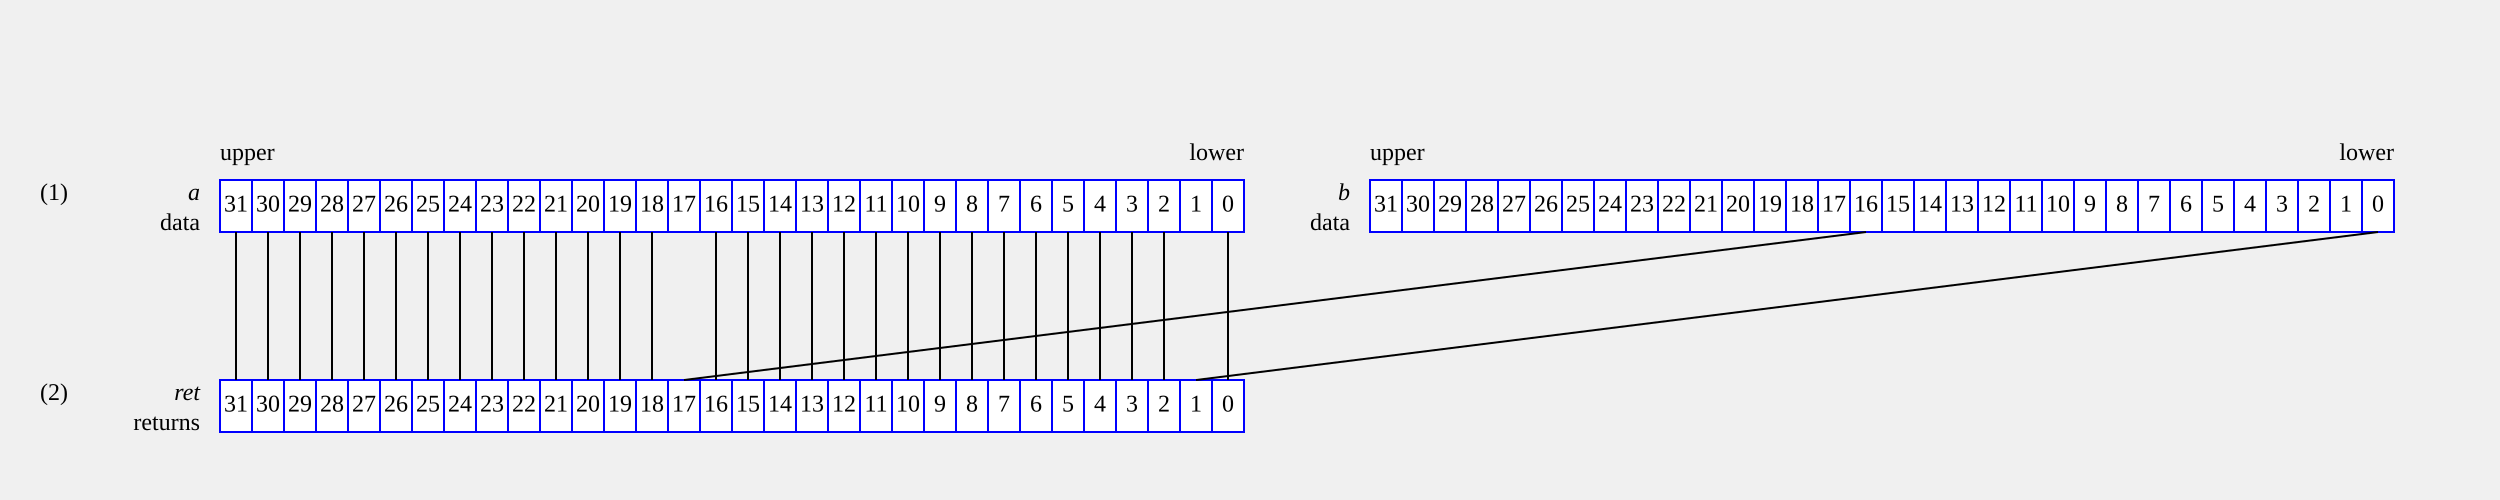
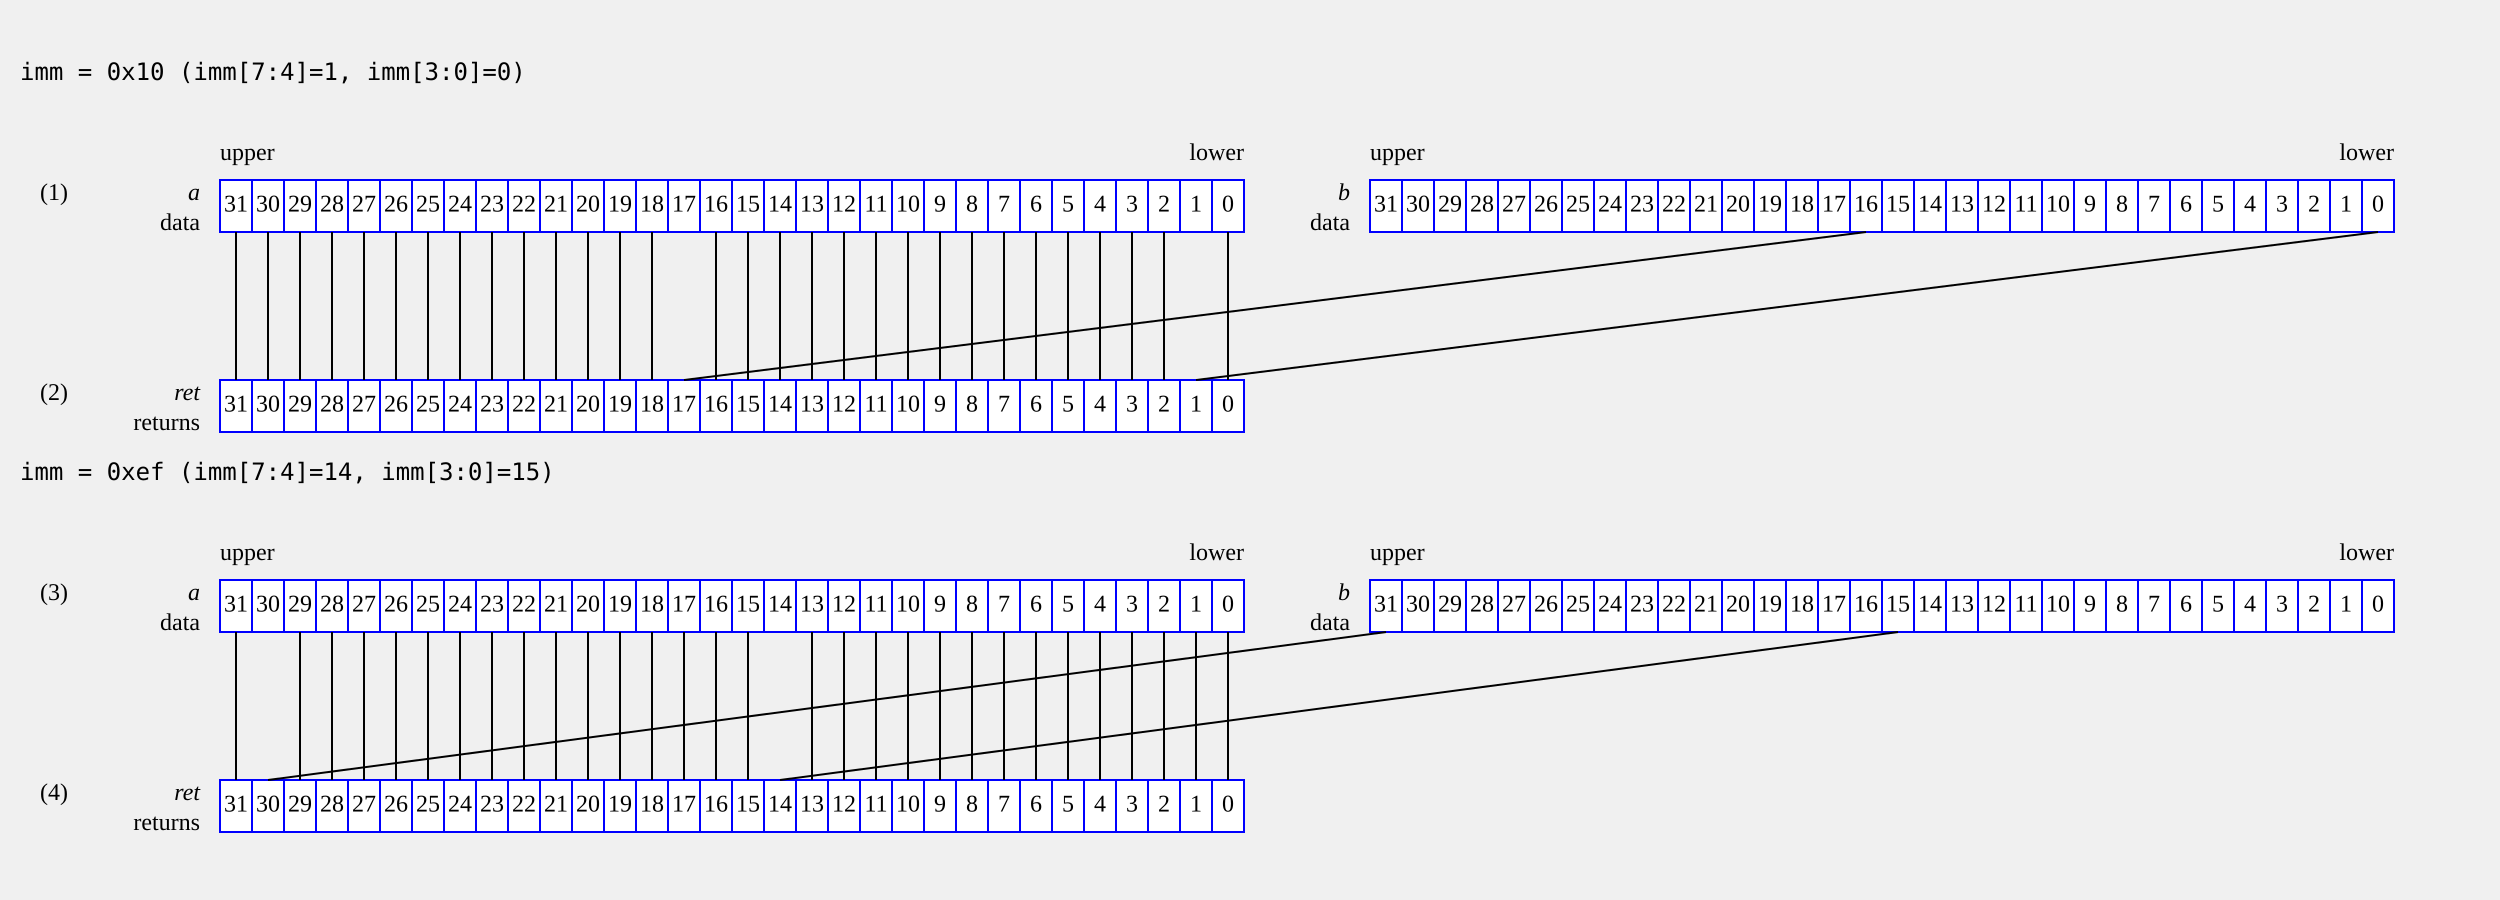
- <svg xmlns="http://www.w3.org/2000/svg" version="1.1" width="1250" height="250">
+ <svg xmlns="http://www.w3.org/2000/svg" version="1.1" width="1250" height="450">
+   <text x="10" y="40" font-family="monospace">imm = 0x10 (imm[7:4]=1, imm[3:0]=0)</text>
  <text x="20" y="100">(1)</text>
  <text x="100" y="100" text-anchor="end" font-style="italic">a</text>
  <text x="100" y="115" text-anchor="end">data</text>
  <rect x="110" y="90" width="16" height="26" fill="white" stroke="blue" />
  <text x="118" y="103" text-anchor="middle" dominant-baseline="middle">31</text>
  <rect x="126" y="90" width="16" height="26" fill="white" stroke="blue" />
  <text x="134" y="103" text-anchor="middle" dominant-baseline="middle">30</text>
  <rect x="142" y="90" width="16" height="26" fill="white" stroke="blue" />
  <text x="150" y="103" text-anchor="middle" dominant-baseline="middle">29</text>
  <rect x="158" y="90" width="16" height="26" fill="white" stroke="blue" />
  <text x="166" y="103" text-anchor="middle" dominant-baseline="middle">28</text>
  <rect x="174" y="90" width="16" height="26" fill="white" stroke="blue" />
  <text x="182" y="103" text-anchor="middle" dominant-baseline="middle">27</text>
  <rect x="190" y="90" width="16" height="26" fill="white" stroke="blue" />
  <text x="198" y="103" text-anchor="middle" dominant-baseline="middle">26</text>
  <rect x="206" y="90" width="16" height="26" fill="white" stroke="blue" />
  <text x="214" y="103" text-anchor="middle" dominant-baseline="middle">25</text>
  <rect x="222" y="90" width="16" height="26" fill="white" stroke="blue" />
  <text x="230" y="103" text-anchor="middle" dominant-baseline="middle">24</text>
  <rect x="238" y="90" width="16" height="26" fill="white" stroke="blue" />
  <text x="246" y="103" text-anchor="middle" dominant-baseline="middle">23</text>
  <rect x="254" y="90" width="16" height="26" fill="white" stroke="blue" />
  <text x="262" y="103" text-anchor="middle" dominant-baseline="middle">22</text>
  <rect x="270" y="90" width="16" height="26" fill="white" stroke="blue" />
  <text x="278" y="103" text-anchor="middle" dominant-baseline="middle">21</text>
  <rect x="286" y="90" width="16" height="26" fill="white" stroke="blue" />
  <text x="294" y="103" text-anchor="middle" dominant-baseline="middle">20</text>
  <rect x="302" y="90" width="16" height="26" fill="white" stroke="blue" />
  <text x="310" y="103" text-anchor="middle" dominant-baseline="middle">19</text>
  <rect x="318" y="90" width="16" height="26" fill="white" stroke="blue" />
  <text x="326" y="103" text-anchor="middle" dominant-baseline="middle">18</text>
  <rect x="334" y="90" width="16" height="26" fill="white" stroke="blue" />
  <text x="342" y="103" text-anchor="middle" dominant-baseline="middle">17</text>
  <rect x="350" y="90" width="16" height="26" fill="white" stroke="blue" />
  <text x="358" y="103" text-anchor="middle" dominant-baseline="middle">16</text>
  <rect x="366" y="90" width="16" height="26" fill="white" stroke="blue" />
  <text x="374" y="103" text-anchor="middle" dominant-baseline="middle">15</text>
  <rect x="382" y="90" width="16" height="26" fill="white" stroke="blue" />
  <text x="390" y="103" text-anchor="middle" dominant-baseline="middle">14</text>
  <rect x="398" y="90" width="16" height="26" fill="white" stroke="blue" />
  <text x="406" y="103" text-anchor="middle" dominant-baseline="middle">13</text>
  <rect x="414" y="90" width="16" height="26" fill="white" stroke="blue" />
  <text x="422" y="103" text-anchor="middle" dominant-baseline="middle">12</text>
  <rect x="430" y="90" width="16" height="26" fill="white" stroke="blue" />
  <text x="438" y="103" text-anchor="middle" dominant-baseline="middle">11</text>
  <rect x="446" y="90" width="16" height="26" fill="white" stroke="blue" />
  <text x="454" y="103" text-anchor="middle" dominant-baseline="middle">10</text>
  <rect x="462" y="90" width="16" height="26" fill="white" stroke="blue" />
  <text x="470" y="103" text-anchor="middle" dominant-baseline="middle">9</text>
  <rect x="478" y="90" width="16" height="26" fill="white" stroke="blue" />
  <text x="486" y="103" text-anchor="middle" dominant-baseline="middle">8</text>
  <rect x="494" y="90" width="16" height="26" fill="white" stroke="blue" />
  <text x="502" y="103" text-anchor="middle" dominant-baseline="middle">7</text>
  <rect x="510" y="90" width="16" height="26" fill="white" stroke="blue" />
  <text x="518" y="103" text-anchor="middle" dominant-baseline="middle">6</text>
  <rect x="526" y="90" width="16" height="26" fill="white" stroke="blue" />
  <text x="534" y="103" text-anchor="middle" dominant-baseline="middle">5</text>
  <rect x="542" y="90" width="16" height="26" fill="white" stroke="blue" />
  <text x="550" y="103" text-anchor="middle" dominant-baseline="middle">4</text>
  <rect x="558" y="90" width="16" height="26" fill="white" stroke="blue" />
  <text x="566" y="103" text-anchor="middle" dominant-baseline="middle">3</text>
  <rect x="574" y="90" width="16" height="26" fill="white" stroke="blue" />
  <text x="582" y="103" text-anchor="middle" dominant-baseline="middle">2</text>
  <rect x="590" y="90" width="16" height="26" fill="white" stroke="blue" />
  <text x="598" y="103" text-anchor="middle" dominant-baseline="middle">1</text>
  <rect x="606" y="90" width="16" height="26" fill="white" stroke="blue" />
  <text x="614" y="103" text-anchor="middle" dominant-baseline="middle">0</text>
  <text x="110" y="80" text-anchor="begin">upper</text>
  <text x="622" y="80" text-anchor="end">lower</text>
  <text x="675" y="100" text-anchor="end" font-style="italic">b</text>
  <text x="675" y="115" text-anchor="end">data</text>
  <rect x="685" y="90" width="16" height="26" fill="white" stroke="blue" />
  <text x="693" y="103" text-anchor="middle" dominant-baseline="middle">31</text>
  <rect x="701" y="90" width="16" height="26" fill="white" stroke="blue" />
  <text x="709" y="103" text-anchor="middle" dominant-baseline="middle">30</text>
  <rect x="717" y="90" width="16" height="26" fill="white" stroke="blue" />
  <text x="725" y="103" text-anchor="middle" dominant-baseline="middle">29</text>
  <rect x="733" y="90" width="16" height="26" fill="white" stroke="blue" />
  <text x="741" y="103" text-anchor="middle" dominant-baseline="middle">28</text>
  <rect x="749" y="90" width="16" height="26" fill="white" stroke="blue" />
  <text x="757" y="103" text-anchor="middle" dominant-baseline="middle">27</text>
  <rect x="765" y="90" width="16" height="26" fill="white" stroke="blue" />
  <text x="773" y="103" text-anchor="middle" dominant-baseline="middle">26</text>
  <rect x="781" y="90" width="16" height="26" fill="white" stroke="blue" />
  <text x="789" y="103" text-anchor="middle" dominant-baseline="middle">25</text>
  <rect x="797" y="90" width="16" height="26" fill="white" stroke="blue" />
  <text x="805" y="103" text-anchor="middle" dominant-baseline="middle">24</text>
  <rect x="813" y="90" width="16" height="26" fill="white" stroke="blue" />
  <text x="821" y="103" text-anchor="middle" dominant-baseline="middle">23</text>
  <rect x="829" y="90" width="16" height="26" fill="white" stroke="blue" />
  <text x="837" y="103" text-anchor="middle" dominant-baseline="middle">22</text>
  <rect x="845" y="90" width="16" height="26" fill="white" stroke="blue" />
  <text x="853" y="103" text-anchor="middle" dominant-baseline="middle">21</text>
  <rect x="861" y="90" width="16" height="26" fill="white" stroke="blue" />
  <text x="869" y="103" text-anchor="middle" dominant-baseline="middle">20</text>
  <rect x="877" y="90" width="16" height="26" fill="white" stroke="blue" />
  <text x="885" y="103" text-anchor="middle" dominant-baseline="middle">19</text>
  <rect x="893" y="90" width="16" height="26" fill="white" stroke="blue" />
  <text x="901" y="103" text-anchor="middle" dominant-baseline="middle">18</text>
  <rect x="909" y="90" width="16" height="26" fill="white" stroke="blue" />
  <text x="917" y="103" text-anchor="middle" dominant-baseline="middle">17</text>
  <rect x="925" y="90" width="16" height="26" fill="white" stroke="blue" />
  <text x="933" y="103" text-anchor="middle" dominant-baseline="middle">16</text>
  <rect x="941" y="90" width="16" height="26" fill="white" stroke="blue" />
  <text x="949" y="103" text-anchor="middle" dominant-baseline="middle">15</text>
  <rect x="957" y="90" width="16" height="26" fill="white" stroke="blue" />
  <text x="965" y="103" text-anchor="middle" dominant-baseline="middle">14</text>
  <rect x="973" y="90" width="16" height="26" fill="white" stroke="blue" />
  <text x="981" y="103" text-anchor="middle" dominant-baseline="middle">13</text>
  <rect x="989" y="90" width="16" height="26" fill="white" stroke="blue" />
  <text x="997" y="103" text-anchor="middle" dominant-baseline="middle">12</text>
  <rect x="1005" y="90" width="16" height="26" fill="white" stroke="blue" />
  <text x="1013" y="103" text-anchor="middle" dominant-baseline="middle">11</text>
  <rect x="1021" y="90" width="16" height="26" fill="white" stroke="blue" />
  <text x="1029" y="103" text-anchor="middle" dominant-baseline="middle">10</text>
  <rect x="1037" y="90" width="16" height="26" fill="white" stroke="blue" />
  <text x="1045" y="103" text-anchor="middle" dominant-baseline="middle">9</text>
  <rect x="1053" y="90" width="16" height="26" fill="white" stroke="blue" />
  <text x="1061" y="103" text-anchor="middle" dominant-baseline="middle">8</text>
  <rect x="1069" y="90" width="16" height="26" fill="white" stroke="blue" />
  <text x="1077" y="103" text-anchor="middle" dominant-baseline="middle">7</text>
  <rect x="1085" y="90" width="16" height="26" fill="white" stroke="blue" />
  <text x="1093" y="103" text-anchor="middle" dominant-baseline="middle">6</text>
  <rect x="1101" y="90" width="16" height="26" fill="white" stroke="blue" />
  <text x="1109" y="103" text-anchor="middle" dominant-baseline="middle">5</text>
  <rect x="1117" y="90" width="16" height="26" fill="white" stroke="blue" />
  <text x="1125" y="103" text-anchor="middle" dominant-baseline="middle">4</text>
  <rect x="1133" y="90" width="16" height="26" fill="white" stroke="blue" />
  <text x="1141" y="103" text-anchor="middle" dominant-baseline="middle">3</text>
  <rect x="1149" y="90" width="16" height="26" fill="white" stroke="blue" />
  <text x="1157" y="103" text-anchor="middle" dominant-baseline="middle">2</text>
  <rect x="1165" y="90" width="16" height="26" fill="white" stroke="blue" />
  <text x="1173" y="103" text-anchor="middle" dominant-baseline="middle">1</text>
  <rect x="1181" y="90" width="16" height="26" fill="white" stroke="blue" />
  <text x="1189" y="103" text-anchor="middle" dominant-baseline="middle">0</text>
  <text x="685" y="80" text-anchor="begin">upper</text>
  <text x="1197" y="80" text-anchor="end">lower</text>
  <text x="20" y="200">(2)</text>
  <text x="100" y="200" text-anchor="end" font-style="italic">ret</text>
  <text x="100" y="215" text-anchor="end">returns</text>
  <rect x="110" y="190" width="16" height="26" fill="white" stroke="blue" />
  <text x="118" y="203" text-anchor="middle" dominant-baseline="middle">31</text>
  <rect x="126" y="190" width="16" height="26" fill="white" stroke="blue" />
  <text x="134" y="203" text-anchor="middle" dominant-baseline="middle">30</text>
  <rect x="142" y="190" width="16" height="26" fill="white" stroke="blue" />
  <text x="150" y="203" text-anchor="middle" dominant-baseline="middle">29</text>
  <rect x="158" y="190" width="16" height="26" fill="white" stroke="blue" />
  <text x="166" y="203" text-anchor="middle" dominant-baseline="middle">28</text>
  <rect x="174" y="190" width="16" height="26" fill="white" stroke="blue" />
  <text x="182" y="203" text-anchor="middle" dominant-baseline="middle">27</text>
  <rect x="190" y="190" width="16" height="26" fill="white" stroke="blue" />
  <text x="198" y="203" text-anchor="middle" dominant-baseline="middle">26</text>
  <rect x="206" y="190" width="16" height="26" fill="white" stroke="blue" />
  <text x="214" y="203" text-anchor="middle" dominant-baseline="middle">25</text>
  <rect x="222" y="190" width="16" height="26" fill="white" stroke="blue" />
  <text x="230" y="203" text-anchor="middle" dominant-baseline="middle">24</text>
  <rect x="238" y="190" width="16" height="26" fill="white" stroke="blue" />
  <text x="246" y="203" text-anchor="middle" dominant-baseline="middle">23</text>
  <rect x="254" y="190" width="16" height="26" fill="white" stroke="blue" />
  <text x="262" y="203" text-anchor="middle" dominant-baseline="middle">22</text>
  <rect x="270" y="190" width="16" height="26" fill="white" stroke="blue" />
  <text x="278" y="203" text-anchor="middle" dominant-baseline="middle">21</text>
  <rect x="286" y="190" width="16" height="26" fill="white" stroke="blue" />
  <text x="294" y="203" text-anchor="middle" dominant-baseline="middle">20</text>
  <rect x="302" y="190" width="16" height="26" fill="white" stroke="blue" />
  <text x="310" y="203" text-anchor="middle" dominant-baseline="middle">19</text>
  <rect x="318" y="190" width="16" height="26" fill="white" stroke="blue" />
  <text x="326" y="203" text-anchor="middle" dominant-baseline="middle">18</text>
  <rect x="334" y="190" width="16" height="26" fill="white" stroke="blue" />
  <text x="342" y="203" text-anchor="middle" dominant-baseline="middle">17</text>
  <rect x="350" y="190" width="16" height="26" fill="white" stroke="blue" />
  <text x="358" y="203" text-anchor="middle" dominant-baseline="middle">16</text>
  <rect x="366" y="190" width="16" height="26" fill="white" stroke="blue" />
  <text x="374" y="203" text-anchor="middle" dominant-baseline="middle">15</text>
  <rect x="382" y="190" width="16" height="26" fill="white" stroke="blue" />
  <text x="390" y="203" text-anchor="middle" dominant-baseline="middle">14</text>
  <rect x="398" y="190" width="16" height="26" fill="white" stroke="blue" />
  <text x="406" y="203" text-anchor="middle" dominant-baseline="middle">13</text>
  <rect x="414" y="190" width="16" height="26" fill="white" stroke="blue" />
  <text x="422" y="203" text-anchor="middle" dominant-baseline="middle">12</text>
  <rect x="430" y="190" width="16" height="26" fill="white" stroke="blue" />
  <text x="438" y="203" text-anchor="middle" dominant-baseline="middle">11</text>
  <rect x="446" y="190" width="16" height="26" fill="white" stroke="blue" />
  <text x="454" y="203" text-anchor="middle" dominant-baseline="middle">10</text>
  <rect x="462" y="190" width="16" height="26" fill="white" stroke="blue" />
  <text x="470" y="203" text-anchor="middle" dominant-baseline="middle">9</text>
  <rect x="478" y="190" width="16" height="26" fill="white" stroke="blue" />
  <text x="486" y="203" text-anchor="middle" dominant-baseline="middle">8</text>
  <rect x="494" y="190" width="16" height="26" fill="white" stroke="blue" />
  <text x="502" y="203" text-anchor="middle" dominant-baseline="middle">7</text>
  <rect x="510" y="190" width="16" height="26" fill="white" stroke="blue" />
  <text x="518" y="203" text-anchor="middle" dominant-baseline="middle">6</text>
  <rect x="526" y="190" width="16" height="26" fill="white" stroke="blue" />
  <text x="534" y="203" text-anchor="middle" dominant-baseline="middle">5</text>
  <rect x="542" y="190" width="16" height="26" fill="white" stroke="blue" />
  <text x="550" y="203" text-anchor="middle" dominant-baseline="middle">4</text>
  <rect x="558" y="190" width="16" height="26" fill="white" stroke="blue" />
  <text x="566" y="203" text-anchor="middle" dominant-baseline="middle">3</text>
  <rect x="574" y="190" width="16" height="26" fill="white" stroke="blue" />
  <text x="582" y="203" text-anchor="middle" dominant-baseline="middle">2</text>
  <rect x="590" y="190" width="16" height="26" fill="white" stroke="blue" />
  <text x="598" y="203" text-anchor="middle" dominant-baseline="middle">1</text>
  <rect x="606" y="190" width="16" height="26" fill="white" stroke="blue" />
  <text x="614" y="203" text-anchor="middle" dominant-baseline="middle">0</text>
  <line x1="614" y1="116" x2="614" y2="190" stroke="black" />
  <line x1="582" y1="116" x2="582" y2="190" stroke="black" />
  <line x1="566" y1="116" x2="566" y2="190" stroke="black" />
  <line x1="550" y1="116" x2="550" y2="190" stroke="black" />
  <line x1="534" y1="116" x2="534" y2="190" stroke="black" />
  <line x1="518" y1="116" x2="518" y2="190" stroke="black" />
  <line x1="502" y1="116" x2="502" y2="190" stroke="black" />
  <line x1="486" y1="116" x2="486" y2="190" stroke="black" />
  <line x1="470" y1="116" x2="470" y2="190" stroke="black" />
  <line x1="454" y1="116" x2="454" y2="190" stroke="black" />
  <line x1="438" y1="116" x2="438" y2="190" stroke="black" />
  <line x1="422" y1="116" x2="422" y2="190" stroke="black" />
  <line x1="406" y1="116" x2="406" y2="190" stroke="black" />
  <line x1="390" y1="116" x2="390" y2="190" stroke="black" />
  <line x1="374" y1="116" x2="374" y2="190" stroke="black" />
  <line x1="1189" y1="116" x2="598" y2="190" stroke="black" />
  <line x1="358" y1="116" x2="358" y2="190" stroke="black" />
  <line x1="326" y1="116" x2="326" y2="190" stroke="black" />
  <line x1="310" y1="116" x2="310" y2="190" stroke="black" />
  <line x1="294" y1="116" x2="294" y2="190" stroke="black" />
  <line x1="278" y1="116" x2="278" y2="190" stroke="black" />
  <line x1="262" y1="116" x2="262" y2="190" stroke="black" />
  <line x1="246" y1="116" x2="246" y2="190" stroke="black" />
  <line x1="230" y1="116" x2="230" y2="190" stroke="black" />
  <line x1="214" y1="116" x2="214" y2="190" stroke="black" />
  <line x1="198" y1="116" x2="198" y2="190" stroke="black" />
  <line x1="182" y1="116" x2="182" y2="190" stroke="black" />
  <line x1="166" y1="116" x2="166" y2="190" stroke="black" />
  <line x1="150" y1="116" x2="150" y2="190" stroke="black" />
  <line x1="134" y1="116" x2="134" y2="190" stroke="black" />
  <line x1="118" y1="116" x2="118" y2="190" stroke="black" />
  <line x1="933" y1="116" x2="342" y2="190" stroke="black" />
+   <text x="10" y="240" font-family="monospace">imm = 0xef (imm[7:4]=14, imm[3:0]=15)</text>
+   <text x="20" y="300">(3)</text>
+   <text x="100" y="300" text-anchor="end" font-style="italic">a</text>
+   <text x="100" y="315" text-anchor="end">data</text>
+   <rect x="110" y="290" width="16" height="26" fill="white" stroke="blue" />
+   <text x="118" y="303" text-anchor="middle" dominant-baseline="middle">31</text>
+   <rect x="126" y="290" width="16" height="26" fill="white" stroke="blue" />
+   <text x="134" y="303" text-anchor="middle" dominant-baseline="middle">30</text>
+   <rect x="142" y="290" width="16" height="26" fill="white" stroke="blue" />
+   <text x="150" y="303" text-anchor="middle" dominant-baseline="middle">29</text>
+   <rect x="158" y="290" width="16" height="26" fill="white" stroke="blue" />
+   <text x="166" y="303" text-anchor="middle" dominant-baseline="middle">28</text>
+   <rect x="174" y="290" width="16" height="26" fill="white" stroke="blue" />
+   <text x="182" y="303" text-anchor="middle" dominant-baseline="middle">27</text>
+   <rect x="190" y="290" width="16" height="26" fill="white" stroke="blue" />
+   <text x="198" y="303" text-anchor="middle" dominant-baseline="middle">26</text>
+   <rect x="206" y="290" width="16" height="26" fill="white" stroke="blue" />
+   <text x="214" y="303" text-anchor="middle" dominant-baseline="middle">25</text>
+   <rect x="222" y="290" width="16" height="26" fill="white" stroke="blue" />
+   <text x="230" y="303" text-anchor="middle" dominant-baseline="middle">24</text>
+   <rect x="238" y="290" width="16" height="26" fill="white" stroke="blue" />
+   <text x="246" y="303" text-anchor="middle" dominant-baseline="middle">23</text>
+   <rect x="254" y="290" width="16" height="26" fill="white" stroke="blue" />
+   <text x="262" y="303" text-anchor="middle" dominant-baseline="middle">22</text>
+   <rect x="270" y="290" width="16" height="26" fill="white" stroke="blue" />
+   <text x="278" y="303" text-anchor="middle" dominant-baseline="middle">21</text>
+   <rect x="286" y="290" width="16" height="26" fill="white" stroke="blue" />
+   <text x="294" y="303" text-anchor="middle" dominant-baseline="middle">20</text>
+   <rect x="302" y="290" width="16" height="26" fill="white" stroke="blue" />
+   <text x="310" y="303" text-anchor="middle" dominant-baseline="middle">19</text>
+   <rect x="318" y="290" width="16" height="26" fill="white" stroke="blue" />
+   <text x="326" y="303" text-anchor="middle" dominant-baseline="middle">18</text>
+   <rect x="334" y="290" width="16" height="26" fill="white" stroke="blue" />
+   <text x="342" y="303" text-anchor="middle" dominant-baseline="middle">17</text>
+   <rect x="350" y="290" width="16" height="26" fill="white" stroke="blue" />
+   <text x="358" y="303" text-anchor="middle" dominant-baseline="middle">16</text>
+   <rect x="366" y="290" width="16" height="26" fill="white" stroke="blue" />
+   <text x="374" y="303" text-anchor="middle" dominant-baseline="middle">15</text>
+   <rect x="382" y="290" width="16" height="26" fill="white" stroke="blue" />
+   <text x="390" y="303" text-anchor="middle" dominant-baseline="middle">14</text>
+   <rect x="398" y="290" width="16" height="26" fill="white" stroke="blue" />
+   <text x="406" y="303" text-anchor="middle" dominant-baseline="middle">13</text>
+   <rect x="414" y="290" width="16" height="26" fill="white" stroke="blue" />
+   <text x="422" y="303" text-anchor="middle" dominant-baseline="middle">12</text>
+   <rect x="430" y="290" width="16" height="26" fill="white" stroke="blue" />
+   <text x="438" y="303" text-anchor="middle" dominant-baseline="middle">11</text>
+   <rect x="446" y="290" width="16" height="26" fill="white" stroke="blue" />
+   <text x="454" y="303" text-anchor="middle" dominant-baseline="middle">10</text>
+   <rect x="462" y="290" width="16" height="26" fill="white" stroke="blue" />
+   <text x="470" y="303" text-anchor="middle" dominant-baseline="middle">9</text>
+   <rect x="478" y="290" width="16" height="26" fill="white" stroke="blue" />
+   <text x="486" y="303" text-anchor="middle" dominant-baseline="middle">8</text>
+   <rect x="494" y="290" width="16" height="26" fill="white" stroke="blue" />
+   <text x="502" y="303" text-anchor="middle" dominant-baseline="middle">7</text>
+   <rect x="510" y="290" width="16" height="26" fill="white" stroke="blue" />
+   <text x="518" y="303" text-anchor="middle" dominant-baseline="middle">6</text>
+   <rect x="526" y="290" width="16" height="26" fill="white" stroke="blue" />
+   <text x="534" y="303" text-anchor="middle" dominant-baseline="middle">5</text>
+   <rect x="542" y="290" width="16" height="26" fill="white" stroke="blue" />
+   <text x="550" y="303" text-anchor="middle" dominant-baseline="middle">4</text>
+   <rect x="558" y="290" width="16" height="26" fill="white" stroke="blue" />
+   <text x="566" y="303" text-anchor="middle" dominant-baseline="middle">3</text>
+   <rect x="574" y="290" width="16" height="26" fill="white" stroke="blue" />
+   <text x="582" y="303" text-anchor="middle" dominant-baseline="middle">2</text>
+   <rect x="590" y="290" width="16" height="26" fill="white" stroke="blue" />
+   <text x="598" y="303" text-anchor="middle" dominant-baseline="middle">1</text>
+   <rect x="606" y="290" width="16" height="26" fill="white" stroke="blue" />
+   <text x="614" y="303" text-anchor="middle" dominant-baseline="middle">0</text>
+   <text x="110" y="280" text-anchor="begin">upper</text>
+   <text x="622" y="280" text-anchor="end">lower</text>
+   <text x="675" y="300" text-anchor="end" font-style="italic">b</text>
+   <text x="675" y="315" text-anchor="end">data</text>
+   <rect x="685" y="290" width="16" height="26" fill="white" stroke="blue" />
+   <text x="693" y="303" text-anchor="middle" dominant-baseline="middle">31</text>
+   <rect x="701" y="290" width="16" height="26" fill="white" stroke="blue" />
+   <text x="709" y="303" text-anchor="middle" dominant-baseline="middle">30</text>
+   <rect x="717" y="290" width="16" height="26" fill="white" stroke="blue" />
+   <text x="725" y="303" text-anchor="middle" dominant-baseline="middle">29</text>
+   <rect x="733" y="290" width="16" height="26" fill="white" stroke="blue" />
+   <text x="741" y="303" text-anchor="middle" dominant-baseline="middle">28</text>
+   <rect x="749" y="290" width="16" height="26" fill="white" stroke="blue" />
+   <text x="757" y="303" text-anchor="middle" dominant-baseline="middle">27</text>
+   <rect x="765" y="290" width="16" height="26" fill="white" stroke="blue" />
+   <text x="773" y="303" text-anchor="middle" dominant-baseline="middle">26</text>
+   <rect x="781" y="290" width="16" height="26" fill="white" stroke="blue" />
+   <text x="789" y="303" text-anchor="middle" dominant-baseline="middle">25</text>
+   <rect x="797" y="290" width="16" height="26" fill="white" stroke="blue" />
+   <text x="805" y="303" text-anchor="middle" dominant-baseline="middle">24</text>
+   <rect x="813" y="290" width="16" height="26" fill="white" stroke="blue" />
+   <text x="821" y="303" text-anchor="middle" dominant-baseline="middle">23</text>
+   <rect x="829" y="290" width="16" height="26" fill="white" stroke="blue" />
+   <text x="837" y="303" text-anchor="middle" dominant-baseline="middle">22</text>
+   <rect x="845" y="290" width="16" height="26" fill="white" stroke="blue" />
+   <text x="853" y="303" text-anchor="middle" dominant-baseline="middle">21</text>
+   <rect x="861" y="290" width="16" height="26" fill="white" stroke="blue" />
+   <text x="869" y="303" text-anchor="middle" dominant-baseline="middle">20</text>
+   <rect x="877" y="290" width="16" height="26" fill="white" stroke="blue" />
+   <text x="885" y="303" text-anchor="middle" dominant-baseline="middle">19</text>
+   <rect x="893" y="290" width="16" height="26" fill="white" stroke="blue" />
+   <text x="901" y="303" text-anchor="middle" dominant-baseline="middle">18</text>
+   <rect x="909" y="290" width="16" height="26" fill="white" stroke="blue" />
+   <text x="917" y="303" text-anchor="middle" dominant-baseline="middle">17</text>
+   <rect x="925" y="290" width="16" height="26" fill="white" stroke="blue" />
+   <text x="933" y="303" text-anchor="middle" dominant-baseline="middle">16</text>
+   <rect x="941" y="290" width="16" height="26" fill="white" stroke="blue" />
+   <text x="949" y="303" text-anchor="middle" dominant-baseline="middle">15</text>
+   <rect x="957" y="290" width="16" height="26" fill="white" stroke="blue" />
+   <text x="965" y="303" text-anchor="middle" dominant-baseline="middle">14</text>
+   <rect x="973" y="290" width="16" height="26" fill="white" stroke="blue" />
+   <text x="981" y="303" text-anchor="middle" dominant-baseline="middle">13</text>
+   <rect x="989" y="290" width="16" height="26" fill="white" stroke="blue" />
+   <text x="997" y="303" text-anchor="middle" dominant-baseline="middle">12</text>
+   <rect x="1005" y="290" width="16" height="26" fill="white" stroke="blue" />
+   <text x="1013" y="303" text-anchor="middle" dominant-baseline="middle">11</text>
+   <rect x="1021" y="290" width="16" height="26" fill="white" stroke="blue" />
+   <text x="1029" y="303" text-anchor="middle" dominant-baseline="middle">10</text>
+   <rect x="1037" y="290" width="16" height="26" fill="white" stroke="blue" />
+   <text x="1045" y="303" text-anchor="middle" dominant-baseline="middle">9</text>
+   <rect x="1053" y="290" width="16" height="26" fill="white" stroke="blue" />
+   <text x="1061" y="303" text-anchor="middle" dominant-baseline="middle">8</text>
+   <rect x="1069" y="290" width="16" height="26" fill="white" stroke="blue" />
+   <text x="1077" y="303" text-anchor="middle" dominant-baseline="middle">7</text>
+   <rect x="1085" y="290" width="16" height="26" fill="white" stroke="blue" />
+   <text x="1093" y="303" text-anchor="middle" dominant-baseline="middle">6</text>
+   <rect x="1101" y="290" width="16" height="26" fill="white" stroke="blue" />
+   <text x="1109" y="303" text-anchor="middle" dominant-baseline="middle">5</text>
+   <rect x="1117" y="290" width="16" height="26" fill="white" stroke="blue" />
+   <text x="1125" y="303" text-anchor="middle" dominant-baseline="middle">4</text>
+   <rect x="1133" y="290" width="16" height="26" fill="white" stroke="blue" />
+   <text x="1141" y="303" text-anchor="middle" dominant-baseline="middle">3</text>
+   <rect x="1149" y="290" width="16" height="26" fill="white" stroke="blue" />
+   <text x="1157" y="303" text-anchor="middle" dominant-baseline="middle">2</text>
+   <rect x="1165" y="290" width="16" height="26" fill="white" stroke="blue" />
+   <text x="1173" y="303" text-anchor="middle" dominant-baseline="middle">1</text>
+   <rect x="1181" y="290" width="16" height="26" fill="white" stroke="blue" />
+   <text x="1189" y="303" text-anchor="middle" dominant-baseline="middle">0</text>
+   <text x="685" y="280" text-anchor="begin">upper</text>
+   <text x="1197" y="280" text-anchor="end">lower</text>
+   <text x="20" y="400">(4)</text>
+   <text x="100" y="400" text-anchor="end" font-style="italic">ret</text>
+   <text x="100" y="415" text-anchor="end">returns</text>
+   <rect x="110" y="390" width="16" height="26" fill="white" stroke="blue" />
+   <text x="118" y="403" text-anchor="middle" dominant-baseline="middle">31</text>
+   <rect x="126" y="390" width="16" height="26" fill="white" stroke="blue" />
+   <text x="134" y="403" text-anchor="middle" dominant-baseline="middle">30</text>
+   <rect x="142" y="390" width="16" height="26" fill="white" stroke="blue" />
+   <text x="150" y="403" text-anchor="middle" dominant-baseline="middle">29</text>
+   <rect x="158" y="390" width="16" height="26" fill="white" stroke="blue" />
+   <text x="166" y="403" text-anchor="middle" dominant-baseline="middle">28</text>
+   <rect x="174" y="390" width="16" height="26" fill="white" stroke="blue" />
+   <text x="182" y="403" text-anchor="middle" dominant-baseline="middle">27</text>
+   <rect x="190" y="390" width="16" height="26" fill="white" stroke="blue" />
+   <text x="198" y="403" text-anchor="middle" dominant-baseline="middle">26</text>
+   <rect x="206" y="390" width="16" height="26" fill="white" stroke="blue" />
+   <text x="214" y="403" text-anchor="middle" dominant-baseline="middle">25</text>
+   <rect x="222" y="390" width="16" height="26" fill="white" stroke="blue" />
+   <text x="230" y="403" text-anchor="middle" dominant-baseline="middle">24</text>
+   <rect x="238" y="390" width="16" height="26" fill="white" stroke="blue" />
+   <text x="246" y="403" text-anchor="middle" dominant-baseline="middle">23</text>
+   <rect x="254" y="390" width="16" height="26" fill="white" stroke="blue" />
+   <text x="262" y="403" text-anchor="middle" dominant-baseline="middle">22</text>
+   <rect x="270" y="390" width="16" height="26" fill="white" stroke="blue" />
+   <text x="278" y="403" text-anchor="middle" dominant-baseline="middle">21</text>
+   <rect x="286" y="390" width="16" height="26" fill="white" stroke="blue" />
+   <text x="294" y="403" text-anchor="middle" dominant-baseline="middle">20</text>
+   <rect x="302" y="390" width="16" height="26" fill="white" stroke="blue" />
+   <text x="310" y="403" text-anchor="middle" dominant-baseline="middle">19</text>
+   <rect x="318" y="390" width="16" height="26" fill="white" stroke="blue" />
+   <text x="326" y="403" text-anchor="middle" dominant-baseline="middle">18</text>
+   <rect x="334" y="390" width="16" height="26" fill="white" stroke="blue" />
+   <text x="342" y="403" text-anchor="middle" dominant-baseline="middle">17</text>
+   <rect x="350" y="390" width="16" height="26" fill="white" stroke="blue" />
+   <text x="358" y="403" text-anchor="middle" dominant-baseline="middle">16</text>
+   <rect x="366" y="390" width="16" height="26" fill="white" stroke="blue" />
+   <text x="374" y="403" text-anchor="middle" dominant-baseline="middle">15</text>
+   <rect x="382" y="390" width="16" height="26" fill="white" stroke="blue" />
+   <text x="390" y="403" text-anchor="middle" dominant-baseline="middle">14</text>
+   <rect x="398" y="390" width="16" height="26" fill="white" stroke="blue" />
+   <text x="406" y="403" text-anchor="middle" dominant-baseline="middle">13</text>
+   <rect x="414" y="390" width="16" height="26" fill="white" stroke="blue" />
+   <text x="422" y="403" text-anchor="middle" dominant-baseline="middle">12</text>
+   <rect x="430" y="390" width="16" height="26" fill="white" stroke="blue" />
+   <text x="438" y="403" text-anchor="middle" dominant-baseline="middle">11</text>
+   <rect x="446" y="390" width="16" height="26" fill="white" stroke="blue" />
+   <text x="454" y="403" text-anchor="middle" dominant-baseline="middle">10</text>
+   <rect x="462" y="390" width="16" height="26" fill="white" stroke="blue" />
+   <text x="470" y="403" text-anchor="middle" dominant-baseline="middle">9</text>
+   <rect x="478" y="390" width="16" height="26" fill="white" stroke="blue" />
+   <text x="486" y="403" text-anchor="middle" dominant-baseline="middle">8</text>
+   <rect x="494" y="390" width="16" height="26" fill="white" stroke="blue" />
+   <text x="502" y="403" text-anchor="middle" dominant-baseline="middle">7</text>
+   <rect x="510" y="390" width="16" height="26" fill="white" stroke="blue" />
+   <text x="518" y="403" text-anchor="middle" dominant-baseline="middle">6</text>
+   <rect x="526" y="390" width="16" height="26" fill="white" stroke="blue" />
+   <text x="534" y="403" text-anchor="middle" dominant-baseline="middle">5</text>
+   <rect x="542" y="390" width="16" height="26" fill="white" stroke="blue" />
+   <text x="550" y="403" text-anchor="middle" dominant-baseline="middle">4</text>
+   <rect x="558" y="390" width="16" height="26" fill="white" stroke="blue" />
+   <text x="566" y="403" text-anchor="middle" dominant-baseline="middle">3</text>
+   <rect x="574" y="390" width="16" height="26" fill="white" stroke="blue" />
+   <text x="582" y="403" text-anchor="middle" dominant-baseline="middle">2</text>
+   <rect x="590" y="390" width="16" height="26" fill="white" stroke="blue" />
+   <text x="598" y="403" text-anchor="middle" dominant-baseline="middle">1</text>
+   <rect x="606" y="390" width="16" height="26" fill="white" stroke="blue" />
+   <text x="614" y="403" text-anchor="middle" dominant-baseline="middle">0</text>
+   <line x1="614" y1="316" x2="614" y2="390" stroke="black" />
+   <line x1="598" y1="316" x2="598" y2="390" stroke="black" />
+   <line x1="582" y1="316" x2="582" y2="390" stroke="black" />
+   <line x1="566" y1="316" x2="566" y2="390" stroke="black" />
+   <line x1="550" y1="316" x2="550" y2="390" stroke="black" />
+   <line x1="534" y1="316" x2="534" y2="390" stroke="black" />
+   <line x1="518" y1="316" x2="518" y2="390" stroke="black" />
+   <line x1="502" y1="316" x2="502" y2="390" stroke="black" />
+   <line x1="486" y1="316" x2="486" y2="390" stroke="black" />
+   <line x1="470" y1="316" x2="470" y2="390" stroke="black" />
+   <line x1="454" y1="316" x2="454" y2="390" stroke="black" />
+   <line x1="438" y1="316" x2="438" y2="390" stroke="black" />
+   <line x1="422" y1="316" x2="422" y2="390" stroke="black" />
+   <line x1="406" y1="316" x2="406" y2="390" stroke="black" />
+   <line x1="374" y1="316" x2="374" y2="390" stroke="black" />
+   <line x1="949" y1="316" x2="390" y2="390" stroke="black" />
+   <line x1="358" y1="316" x2="358" y2="390" stroke="black" />
+   <line x1="342" y1="316" x2="342" y2="390" stroke="black" />
+   <line x1="326" y1="316" x2="326" y2="390" stroke="black" />
+   <line x1="310" y1="316" x2="310" y2="390" stroke="black" />
+   <line x1="294" y1="316" x2="294" y2="390" stroke="black" />
+   <line x1="278" y1="316" x2="278" y2="390" stroke="black" />
+   <line x1="262" y1="316" x2="262" y2="390" stroke="black" />
+   <line x1="246" y1="316" x2="246" y2="390" stroke="black" />
+   <line x1="230" y1="316" x2="230" y2="390" stroke="black" />
+   <line x1="214" y1="316" x2="214" y2="390" stroke="black" />
+   <line x1="198" y1="316" x2="198" y2="390" stroke="black" />
+   <line x1="182" y1="316" x2="182" y2="390" stroke="black" />
+   <line x1="166" y1="316" x2="166" y2="390" stroke="black" />
+   <line x1="150" y1="316" x2="150" y2="390" stroke="black" />
+   <line x1="118" y1="316" x2="118" y2="390" stroke="black" />
+   <line x1="693" y1="316" x2="134" y2="390" stroke="black" />
</svg>
